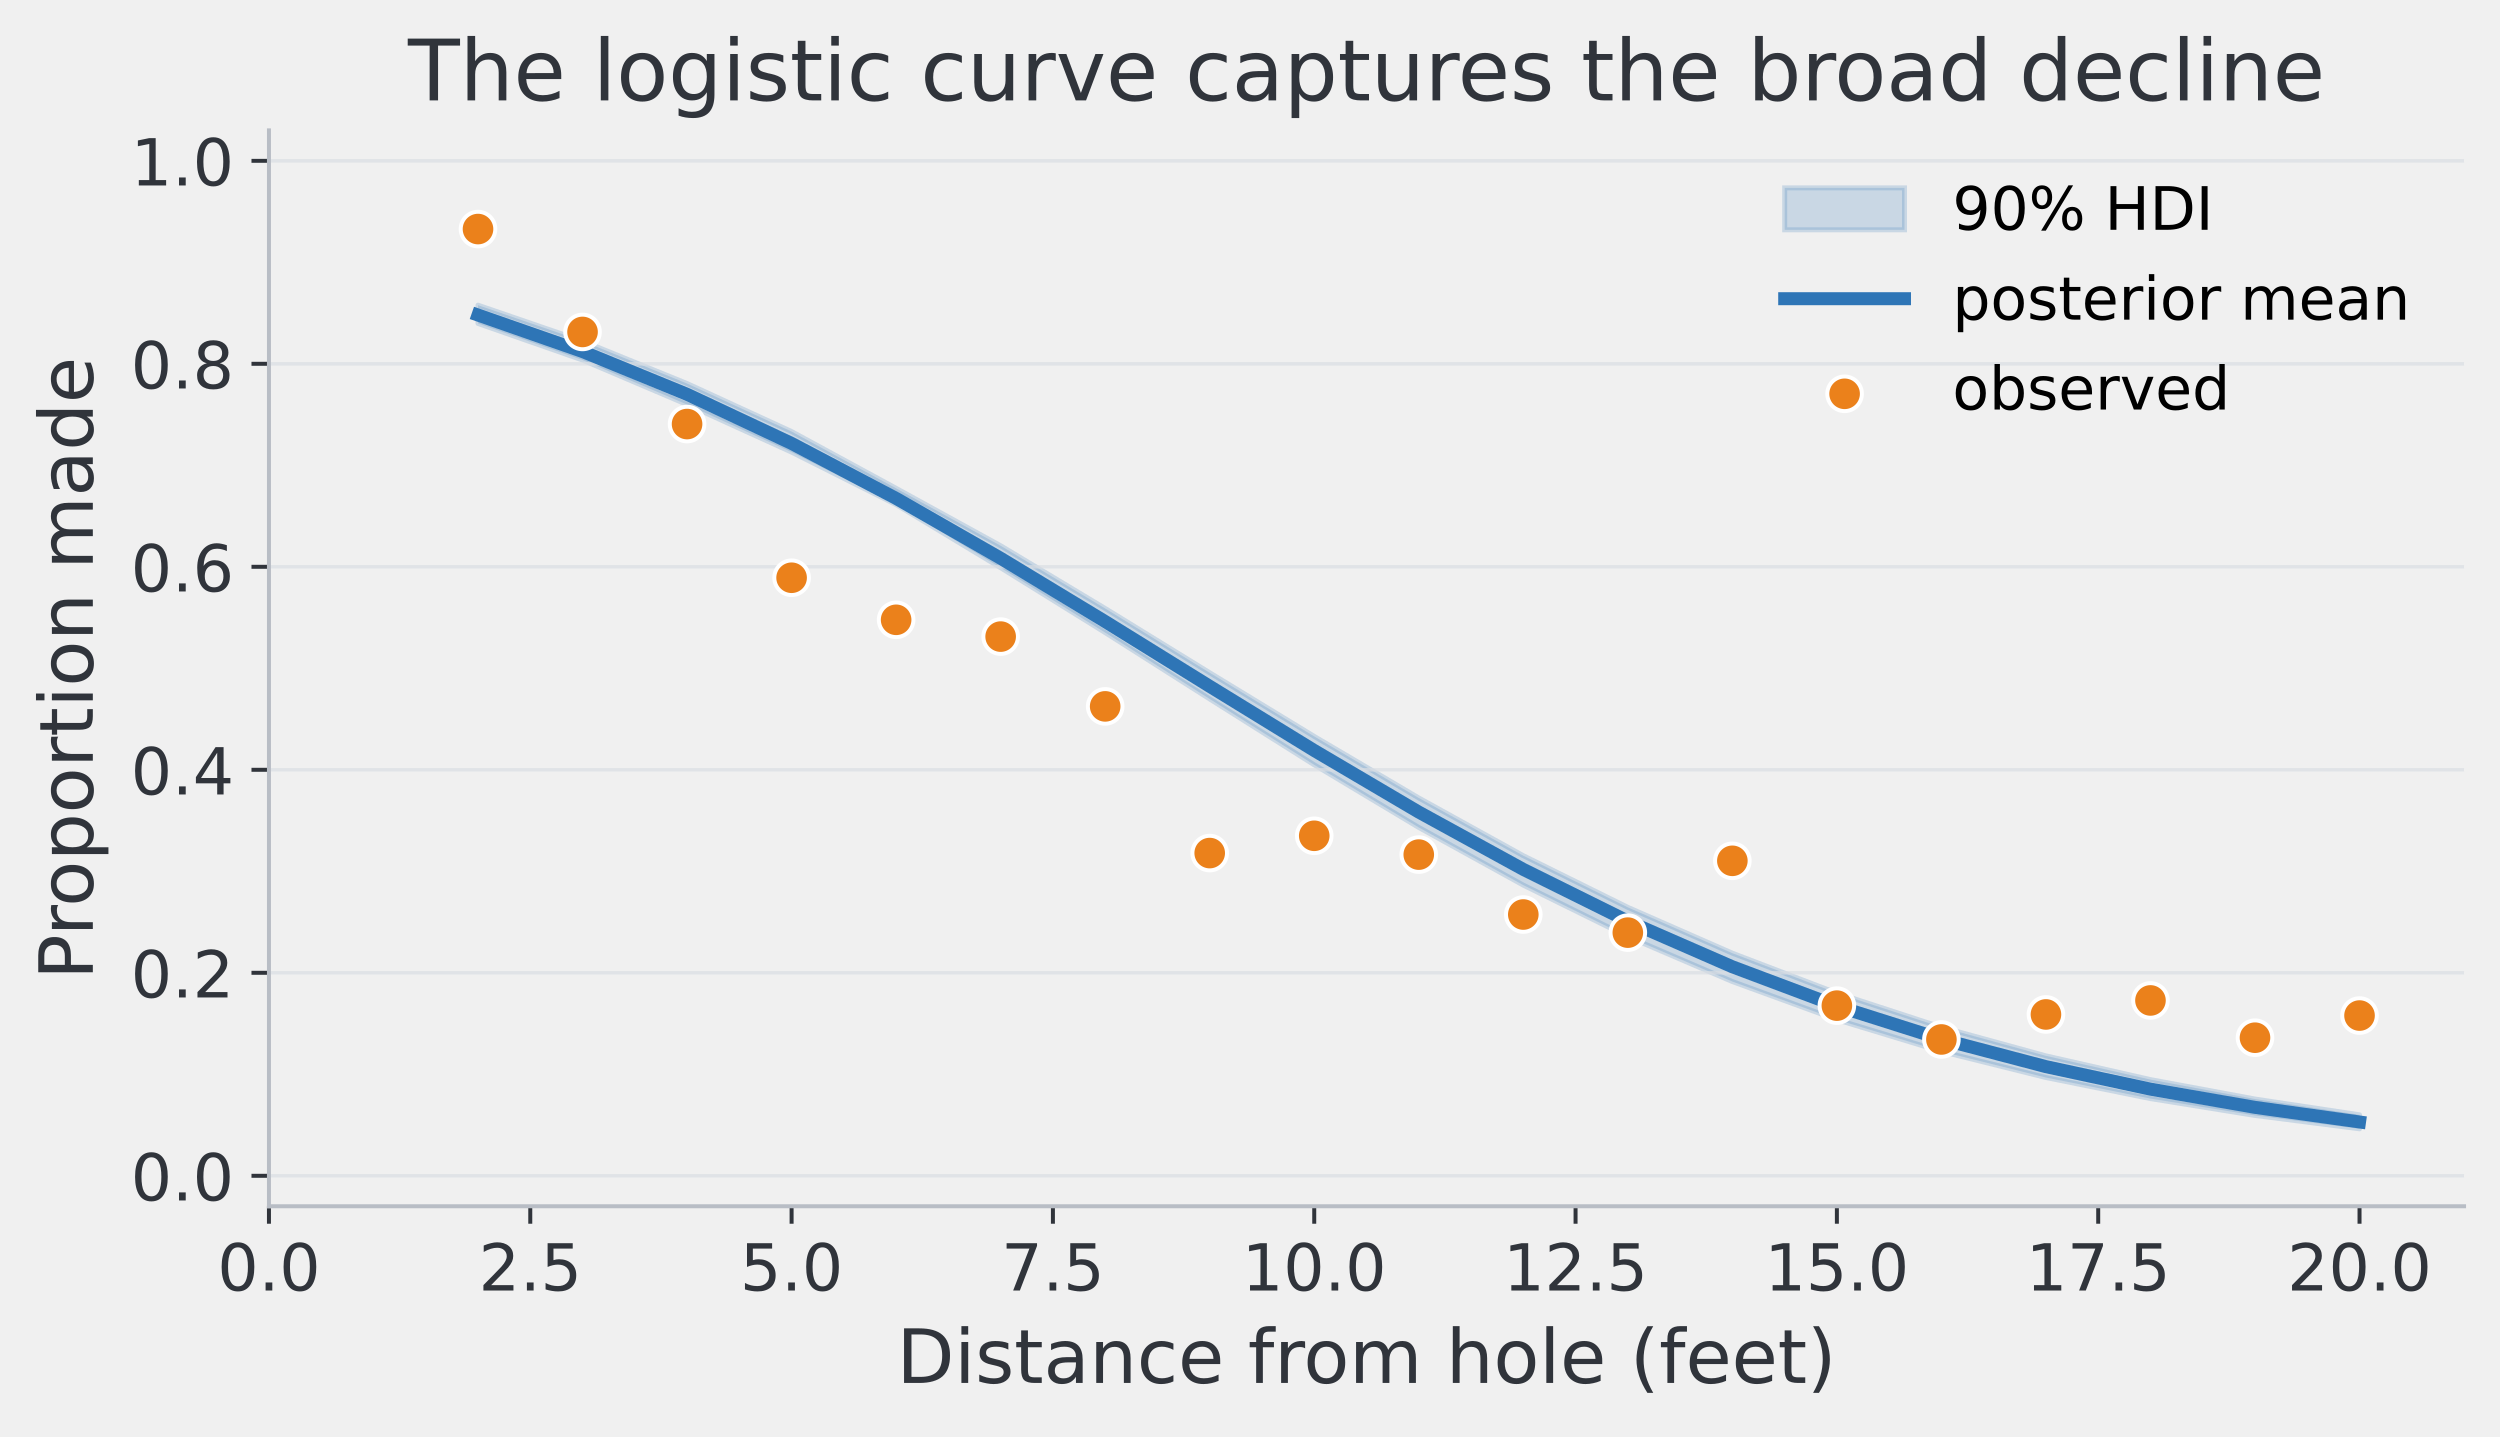
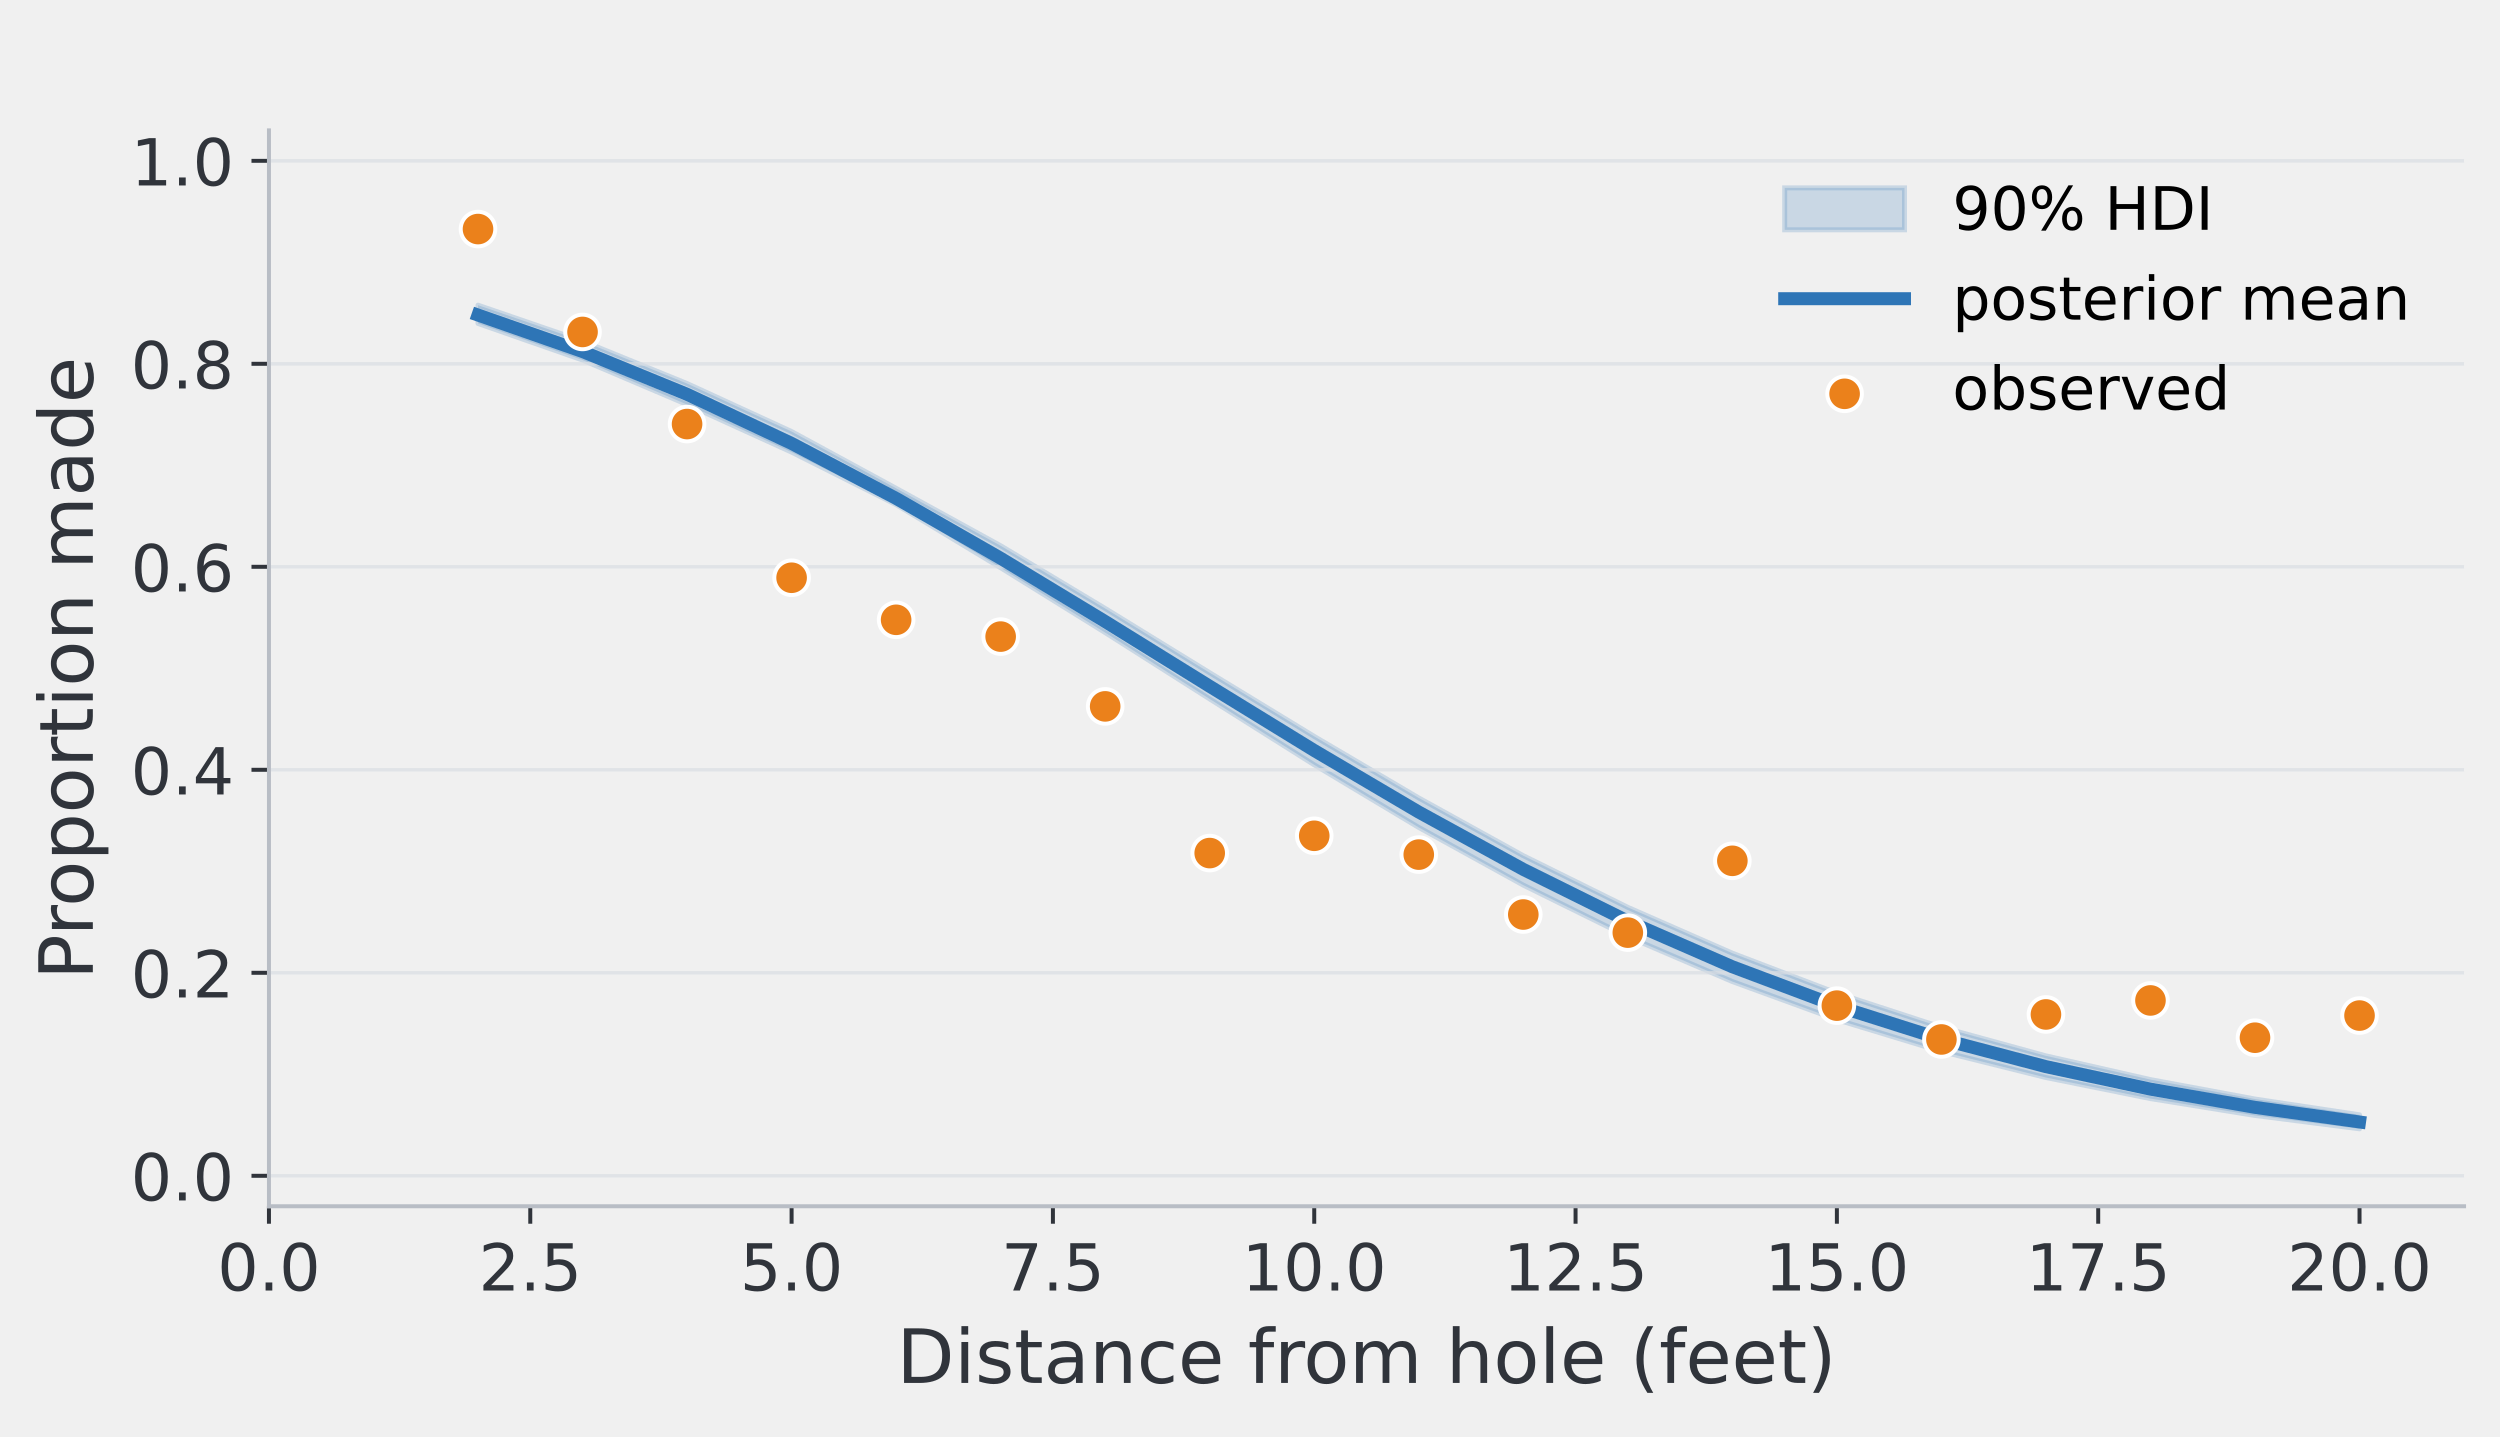
<svg xmlns="http://www.w3.org/2000/svg" xmlns:xlink="http://www.w3.org/1999/xlink" width="500.792pt" height="287.835pt" viewBox="0 0 500.792 287.835" version="1.1">
  <defs>
    <style type="text/css">*{stroke-linejoin: round; stroke-linecap: butt}</style>
  </defs>
  <g id="figure_1">
    <g id="patch_1">
      <path d="M 0 287.835  L 500.792 287.835  L 500.792 0  L 0 0  L 0 287.835  z " style="fill: none" />
    </g>
    <g id="axes_1">
      <g id="patch_2">
        <path d="M 53.875 241.634  L 493.592 241.634  L 493.592 26.117  L 53.875 26.117  L 53.875 241.634  z " style="fill: none" />
      </g>
      <g id="FillBetweenPolyCollection_1">
        <defs>
          <path id="mb45b1e01c9" d="M 95.753 -226.703  L 95.753 -223.04  L 116.692 -215.712  L 137.631 -206.797  L 158.57 -197.266  L 179.509 -186.75  L 200.447 -174.11  L 221.386 -161.115  L 242.325 -147.817  L 263.264 -134.628  L 284.203 -122.082  L 305.142 -110.528  L 326.081 -100.201  L 347.02 -91.214  L 367.958 -83.574  L 388.897 -77.206  L 409.836 -71.987  L 430.775 -67.767  L 451.714 -64.392  L 472.653 -61.716  L 472.653 -64.517  L 472.653 -64.517  L 451.714 -67.678  L 430.775 -71.573  L 409.836 -76.329  L 388.897 -82.069  L 367.958 -88.901  L 347.02 -96.897  L 326.081 -106.077  L 305.142 -116.427  L 284.203 -127.989  L 263.264 -140.318  L 242.325 -153.07  L 221.386 -165.95  L 200.447 -178.511  L 179.509 -190.012  L 158.57 -201.386  L 137.631 -211.004  L 116.692 -219.518  L 95.753 -226.703  z " style="stroke: #2e75b6; stroke-opacity: 0.2" />
        </defs>
        <g clip-path="url(#p898a033205)">
          <use xlink:href="#mb45b1e01c9" x="0" y="287.835" style="fill: #2e75b6; fill-opacity: 0.2; stroke: #2e75b6; stroke-opacity: 0.2" />
        </g>
      </g>
      <g id="matplotlib.axis_1">
        <g id="xtick_1">
          <g id="line2d_1">
            <defs>
              <path id="m9f1167a278" d="M 0 0  L 0 3.5  " style="stroke: #30343b; stroke-width: 0.8" />
            </defs>
            <g>
              <use xlink:href="#m9f1167a278" x="53.875" y="241.634" style="fill: #30343b; stroke: #30343b; stroke-width: 0.8" />
            </g>
          </g>
          <g id="text_1">
            <text style="font-size: 13px; font-family: 'DejaVu Sans', 'Bitstream Vera Sans', 'Computer Modern Sans Serif', 'Lucida Grande', 'Verdana', 'Geneva', 'Lucid', 'Arial', 'Helvetica', 'Avant Garde', sans-serif; text-anchor: middle; fill: #30343b" x="53.875" y="258.511" transform="rotate(-0 53.87523 258.5108)">0.0</text>
          </g>
        </g>
        <g id="xtick_2">
          <g id="line2d_2">
            <g>
              <use xlink:href="#m9f1167a278" x="106.222" y="241.634" style="fill: #30343b; stroke: #30343b; stroke-width: 0.8" />
            </g>
          </g>
          <g id="text_2">
            <text style="font-size: 13px; font-family: 'DejaVu Sans', 'Bitstream Vera Sans', 'Computer Modern Sans Serif', 'Lucida Grande', 'Verdana', 'Geneva', 'Lucid', 'Arial', 'Helvetica', 'Avant Garde', sans-serif; text-anchor: middle; fill: #30343b" x="106.222" y="258.511" transform="rotate(-0 106.2224 258.5108)">2.5</text>
          </g>
        </g>
        <g id="xtick_3">
          <g id="line2d_3">
            <g>
              <use xlink:href="#m9f1167a278" x="158.57" y="241.634" style="fill: #30343b; stroke: #30343b; stroke-width: 0.8" />
            </g>
          </g>
          <g id="text_3">
            <text style="font-size: 13px; font-family: 'DejaVu Sans', 'Bitstream Vera Sans', 'Computer Modern Sans Serif', 'Lucida Grande', 'Verdana', 'Geneva', 'Lucid', 'Arial', 'Helvetica', 'Avant Garde', sans-serif; text-anchor: middle; fill: #30343b" x="158.57" y="258.511" transform="rotate(-0 158.5696 258.5108)">5.0</text>
          </g>
        </g>
        <g id="xtick_4">
          <g id="line2d_4">
            <g>
              <use xlink:href="#m9f1167a278" x="210.917" y="241.634" style="fill: #30343b; stroke: #30343b; stroke-width: 0.8" />
            </g>
          </g>
          <g id="text_4">
            <text style="font-size: 13px; font-family: 'DejaVu Sans', 'Bitstream Vera Sans', 'Computer Modern Sans Serif', 'Lucida Grande', 'Verdana', 'Geneva', 'Lucid', 'Arial', 'Helvetica', 'Avant Garde', sans-serif; text-anchor: middle; fill: #30343b" x="210.917" y="258.511" transform="rotate(-0 210.9168 258.5108)">7.5</text>
          </g>
        </g>
        <g id="xtick_5">
          <g id="line2d_5">
            <g>
              <use xlink:href="#m9f1167a278" x="263.264" y="241.634" style="fill: #30343b; stroke: #30343b; stroke-width: 0.8" />
            </g>
          </g>
          <g id="text_5">
            <text style="font-size: 13px; font-family: 'DejaVu Sans', 'Bitstream Vera Sans', 'Computer Modern Sans Serif', 'Lucida Grande', 'Verdana', 'Geneva', 'Lucid', 'Arial', 'Helvetica', 'Avant Garde', sans-serif; text-anchor: middle; fill: #30343b" x="263.264" y="258.511" transform="rotate(-0 263.264 258.5108)">10.0</text>
          </g>
        </g>
        <g id="xtick_6">
          <g id="line2d_6">
            <g>
              <use xlink:href="#m9f1167a278" x="315.611" y="241.634" style="fill: #30343b; stroke: #30343b; stroke-width: 0.8" />
            </g>
          </g>
          <g id="text_6">
            <text style="font-size: 13px; font-family: 'DejaVu Sans', 'Bitstream Vera Sans', 'Computer Modern Sans Serif', 'Lucida Grande', 'Verdana', 'Geneva', 'Lucid', 'Arial', 'Helvetica', 'Avant Garde', sans-serif; text-anchor: middle; fill: #30343b" x="315.611" y="258.511" transform="rotate(-0 315.6112 258.5108)">12.5</text>
          </g>
        </g>
        <g id="xtick_7">
          <g id="line2d_7">
            <g>
              <use xlink:href="#m9f1167a278" x="367.958" y="241.634" style="fill: #30343b; stroke: #30343b; stroke-width: 0.8" />
            </g>
          </g>
          <g id="text_7">
            <text style="font-size: 13px; font-family: 'DejaVu Sans', 'Bitstream Vera Sans', 'Computer Modern Sans Serif', 'Lucida Grande', 'Verdana', 'Geneva', 'Lucid', 'Arial', 'Helvetica', 'Avant Garde', sans-serif; text-anchor: middle; fill: #30343b" x="367.958" y="258.511" transform="rotate(-0 367.9584 258.5108)">15.0</text>
          </g>
        </g>
        <g id="xtick_8">
          <g id="line2d_8">
            <g>
              <use xlink:href="#m9f1167a278" x="420.306" y="241.634" style="fill: #30343b; stroke: #30343b; stroke-width: 0.8" />
            </g>
          </g>
          <g id="text_8">
            <text style="font-size: 13px; font-family: 'DejaVu Sans', 'Bitstream Vera Sans', 'Computer Modern Sans Serif', 'Lucida Grande', 'Verdana', 'Geneva', 'Lucid', 'Arial', 'Helvetica', 'Avant Garde', sans-serif; text-anchor: middle; fill: #30343b" x="420.306" y="258.511" transform="rotate(-0 420.3056 258.5108)">17.5</text>
          </g>
        </g>
        <g id="xtick_9">
          <g id="line2d_9">
            <g>
              <use xlink:href="#m9f1167a278" x="472.653" y="241.634" style="fill: #30343b; stroke: #30343b; stroke-width: 0.8" />
            </g>
          </g>
          <g id="text_9">
            <text style="font-size: 13px; font-family: 'DejaVu Sans', 'Bitstream Vera Sans', 'Computer Modern Sans Serif', 'Lucida Grande', 'Verdana', 'Geneva', 'Lucid', 'Arial', 'Helvetica', 'Avant Garde', sans-serif; text-anchor: middle; fill: #30343b" x="472.653" y="258.511" transform="rotate(-0 472.6528 258.5108)">20.0</text>
          </g>
        </g>
        <g id="text_10">
          <text style="font-size: 15px; font-family: 'DejaVu Sans', 'Bitstream Vera Sans', 'Computer Modern Sans Serif', 'Lucida Grande', 'Verdana', 'Geneva', 'Lucid', 'Arial', 'Helvetica', 'Avant Garde', sans-serif; text-anchor: middle; fill: #30343b" x="273.733" y="277.031" transform="rotate(-0 273.7335 277.0315)">Distance from hole (feet)</text>
        </g>
      </g>
      <g id="matplotlib.axis_2">
        <g id="ytick_1">
          <g id="line2d_10">
            <path d="M 53.875 235.534  L 493.592 235.534  " clip-path="url(#p898a033205)" style="fill: none; stroke: #d9dde3; stroke-opacity: 0.7; stroke-width: 0.7; stroke-linecap: square" />
          </g>
          <g id="line2d_11">
            <defs>
              <path id="m886a5dfbd2" d="M 0 0  L -3.5 0  " style="stroke: #30343b; stroke-width: 0.8" />
            </defs>
            <g>
              <use xlink:href="#m886a5dfbd2" x="53.875" y="235.534" style="fill: #30343b; stroke: #30343b; stroke-width: 0.8" />
            </g>
          </g>
          <g id="text_11">
            <text style="font-size: 13px; font-family: 'DejaVu Sans', 'Bitstream Vera Sans', 'Computer Modern Sans Serif', 'Lucida Grande', 'Verdana', 'Geneva', 'Lucid', 'Arial', 'Helvetica', 'Avant Garde', sans-serif; text-anchor: end; fill: #30343b" x="46.875" y="240.473" transform="rotate(-0 46.87523 240.4728)">0.0</text>
          </g>
        </g>
        <g id="ytick_2">
          <g id="line2d_12">
            <path d="M 53.875 194.871  L 493.592 194.871  " clip-path="url(#p898a033205)" style="fill: none; stroke: #d9dde3; stroke-opacity: 0.7; stroke-width: 0.7; stroke-linecap: square" />
          </g>
          <g id="line2d_13">
            <g>
              <use xlink:href="#m886a5dfbd2" x="53.875" y="194.871" style="fill: #30343b; stroke: #30343b; stroke-width: 0.8" />
            </g>
          </g>
          <g id="text_12">
            <text style="font-size: 13px; font-family: 'DejaVu Sans', 'Bitstream Vera Sans', 'Computer Modern Sans Serif', 'Lucida Grande', 'Verdana', 'Geneva', 'Lucid', 'Arial', 'Helvetica', 'Avant Garde', sans-serif; text-anchor: end; fill: #30343b" x="46.875" y="199.809" transform="rotate(-0 46.87523 199.8093)">0.2</text>
          </g>
        </g>
        <g id="ytick_3">
          <g id="line2d_14">
            <path d="M 53.875 154.207  L 493.592 154.207  " clip-path="url(#p898a033205)" style="fill: none; stroke: #d9dde3; stroke-opacity: 0.7; stroke-width: 0.7; stroke-linecap: square" />
          </g>
          <g id="line2d_15">
            <g>
              <use xlink:href="#m886a5dfbd2" x="53.875" y="154.207" style="fill: #30343b; stroke: #30343b; stroke-width: 0.8" />
            </g>
          </g>
          <g id="text_13">
            <text style="font-size: 13px; font-family: 'DejaVu Sans', 'Bitstream Vera Sans', 'Computer Modern Sans Serif', 'Lucida Grande', 'Verdana', 'Geneva', 'Lucid', 'Arial', 'Helvetica', 'Avant Garde', sans-serif; text-anchor: end; fill: #30343b" x="46.875" y="159.146" transform="rotate(-0 46.87523 159.1458)">0.4</text>
          </g>
        </g>
        <g id="ytick_4">
          <g id="line2d_16">
            <path d="M 53.875 113.544  L 493.592 113.544  " clip-path="url(#p898a033205)" style="fill: none; stroke: #d9dde3; stroke-opacity: 0.7; stroke-width: 0.7; stroke-linecap: square" />
          </g>
          <g id="line2d_17">
            <g>
              <use xlink:href="#m886a5dfbd2" x="53.875" y="113.544" style="fill: #30343b; stroke: #30343b; stroke-width: 0.8" />
            </g>
          </g>
          <g id="text_14">
            <text style="font-size: 13px; font-family: 'DejaVu Sans', 'Bitstream Vera Sans', 'Computer Modern Sans Serif', 'Lucida Grande', 'Verdana', 'Geneva', 'Lucid', 'Arial', 'Helvetica', 'Avant Garde', sans-serif; text-anchor: end; fill: #30343b" x="46.875" y="118.482" transform="rotate(-0 46.87523 118.4823)">0.6</text>
          </g>
        </g>
        <g id="ytick_5">
          <g id="line2d_18">
            <path d="M 53.875 72.88  L 493.592 72.88  " clip-path="url(#p898a033205)" style="fill: none; stroke: #d9dde3; stroke-opacity: 0.7; stroke-width: 0.7; stroke-linecap: square" />
          </g>
          <g id="line2d_19">
            <g>
              <use xlink:href="#m886a5dfbd2" x="53.875" y="72.88" style="fill: #30343b; stroke: #30343b; stroke-width: 0.8" />
            </g>
          </g>
          <g id="text_15">
            <text style="font-size: 13px; font-family: 'DejaVu Sans', 'Bitstream Vera Sans', 'Computer Modern Sans Serif', 'Lucida Grande', 'Verdana', 'Geneva', 'Lucid', 'Arial', 'Helvetica', 'Avant Garde', sans-serif; text-anchor: end; fill: #30343b" x="46.875" y="77.819" transform="rotate(-0 46.87523 77.81883)">0.8</text>
          </g>
        </g>
        <g id="ytick_6">
          <g id="line2d_20">
            <path d="M 53.875 32.217  L 493.592 32.217  " clip-path="url(#p898a033205)" style="fill: none; stroke: #d9dde3; stroke-opacity: 0.7; stroke-width: 0.7; stroke-linecap: square" />
          </g>
          <g id="line2d_21">
            <g>
              <use xlink:href="#m886a5dfbd2" x="53.875" y="32.217" style="fill: #30343b; stroke: #30343b; stroke-width: 0.8" />
            </g>
          </g>
          <g id="text_16">
            <text style="font-size: 13px; font-family: 'DejaVu Sans', 'Bitstream Vera Sans', 'Computer Modern Sans Serif', 'Lucida Grande', 'Verdana', 'Geneva', 'Lucid', 'Arial', 'Helvetica', 'Avant Garde', sans-serif; text-anchor: end; fill: #30343b" x="46.875" y="37.155" transform="rotate(-0 46.87523 37.15534)">1.0</text>
          </g>
        </g>
        <g id="text_17">
          <text style="font-size: 15px; font-family: 'DejaVu Sans', 'Bitstream Vera Sans', 'Computer Modern Sans Serif', 'Lucida Grande', 'Verdana', 'Geneva', 'Lucid', 'Arial', 'Helvetica', 'Avant Garde', sans-serif; text-anchor: middle; fill: #30343b" x="18.598" y="133.876" transform="rotate(-90 18.59766 133.8756)">Proportion made</text>
        </g>
      </g>
      <g id="line2d_22">
        <path d="M 95.753 63.109  L 116.692 70.418  L 137.631 78.989  L 158.57 88.825  L 179.509 99.838  L 200.447 111.832  L 221.386 124.507  L 242.325 137.482  L 263.264 150.34  L 284.203 162.677  L 305.142 174.154  L 326.081 184.528  L 347.02 193.663  L 367.958 201.527  L 388.897 208.162  L 409.836 213.669  L 430.775 218.177  L 451.714 221.824  L 472.653 224.75  " clip-path="url(#p898a033205)" style="fill: none; stroke: #2e75b6; stroke-width: 2.6; stroke-linecap: square" />
      </g>
      <g id="patch_3">
        <path d="M 53.875 241.634  L 53.875 26.117  " style="fill: none; stroke: #b8bdc5; stroke-width: 0.8; stroke-linejoin: miter; stroke-linecap: square" />
      </g>
      <g id="patch_4">
        <path d="M 53.875 241.634  L 493.592 241.634  " style="fill: none; stroke: #b8bdc5; stroke-width: 0.8; stroke-linejoin: miter; stroke-linecap: square" />
      </g>
      <g id="PathCollection_1">
        <defs>
          <path id="m0464c42152" d="M 0 3.464  C 0.919 3.464 1.8 3.099 2.449 2.449  C 3.099 1.8 3.464 0.919 3.464 0  C 3.464 -0.919 3.099 -1.8 2.449 -2.449  C 1.8 -3.099 0.919 -3.464 0 -3.464  C -0.919 -3.464 -1.8 -3.099 -2.449 -2.449  C -3.099 -1.8 -3.464 -0.919 -3.464 0  C -3.464 0.919 -3.099 1.8 -2.449 2.449  C -1.8 3.099 -0.919 3.464 0 3.464  z " style="stroke: #ffffff; stroke-width: 0.8" />
        </defs>
        <g clip-path="url(#p898a033205)">
          <use xlink:href="#m0464c42152" x="95.753" y="45.884" style="fill: #eb811b; stroke: #ffffff; stroke-width: 0.8" />
          <use xlink:href="#m0464c42152" x="116.692" y="66.494" style="fill: #eb811b; stroke: #ffffff; stroke-width: 0.8" />
          <use xlink:href="#m0464c42152" x="137.631" y="84.945" style="fill: #eb811b; stroke: #ffffff; stroke-width: 0.8" />
          <use xlink:href="#m0464c42152" x="158.57" y="115.733" style="fill: #eb811b; stroke: #ffffff; stroke-width: 0.8" />
          <use xlink:href="#m0464c42152" x="179.509" y="124.158" style="fill: #eb811b; stroke: #ffffff; stroke-width: 0.8" />
          <use xlink:href="#m0464c42152" x="200.447" y="127.522" style="fill: #eb811b; stroke: #ffffff; stroke-width: 0.8" />
          <use xlink:href="#m0464c42152" x="221.386" y="141.5" style="fill: #eb811b; stroke: #ffffff; stroke-width: 0.8" />
          <use xlink:href="#m0464c42152" x="242.325" y="170.885" style="fill: #eb811b; stroke: #ffffff; stroke-width: 0.8" />
          <use xlink:href="#m0464c42152" x="263.264" y="167.423" style="fill: #eb811b; stroke: #ffffff; stroke-width: 0.8" />
          <use xlink:href="#m0464c42152" x="284.203" y="171.193" style="fill: #eb811b; stroke: #ffffff; stroke-width: 0.8" />
          <use xlink:href="#m0464c42152" x="305.142" y="183.195" style="fill: #eb811b; stroke: #ffffff; stroke-width: 0.8" />
          <use xlink:href="#m0464c42152" x="326.081" y="186.823" style="fill: #eb811b; stroke: #ffffff; stroke-width: 0.8" />
          <use xlink:href="#m0464c42152" x="347.02" y="172.436" style="fill: #eb811b; stroke: #ffffff; stroke-width: 0.8" />
          <use xlink:href="#m0464c42152" x="367.958" y="201.445" style="fill: #eb811b; stroke: #ffffff; stroke-width: 0.8" />
          <use xlink:href="#m0464c42152" x="388.897" y="208.223" style="fill: #eb811b; stroke: #ffffff; stroke-width: 0.8" />
          <use xlink:href="#m0464c42152" x="409.836" y="203.212" style="fill: #eb811b; stroke: #ffffff; stroke-width: 0.8" />
          <use xlink:href="#m0464c42152" x="430.775" y="200.406" style="fill: #eb811b; stroke: #ffffff; stroke-width: 0.8" />
          <use xlink:href="#m0464c42152" x="451.714" y="207.872" style="fill: #eb811b; stroke: #ffffff; stroke-width: 0.8" />
          <use xlink:href="#m0464c42152" x="472.653" y="203.432" style="fill: #eb811b; stroke: #ffffff; stroke-width: 0.8" />
        </g>
      </g>
      <g id="text_18">
-         <text style="font-size: 17px; font-family: 'DejaVu Sans', 'Bitstream Vera Sans', 'Computer Modern Sans Serif', 'Lucida Grande', 'Verdana', 'Geneva', 'Lucid', 'Arial', 'Helvetica', 'Avant Garde', sans-serif; text-anchor: middle; fill: #30343b" x="273.733" y="20.117" transform="rotate(-0 273.7335 20.11734)">The logistic curve captures the broad decline</text>
-       </g>
+    </g>
      <g id="legend_1">
        <g id="patch_5">
          <path d="M 357.504 46.035  L 381.504 46.035  L 381.504 37.635  L 357.504 37.635  z " style="fill: #2e75b6; fill-opacity: 0.2; stroke: #2e75b6; stroke-opacity: 0.2; stroke-linejoin: miter" />
        </g>
        <g id="text_19">
          <text style="font-size: 12px; font-family: 'DejaVu Sans', 'Bitstream Vera Sans', 'Computer Modern Sans Serif', 'Lucida Grande', 'Verdana', 'Geneva', 'Lucid', 'Arial', 'Helvetica', 'Avant Garde', sans-serif; text-anchor: start" x="391.104" y="46.035" transform="rotate(-0 391.1042 46.03547)">90% HDI</text>
        </g>
        <g id="line2d_23">
          <path d="M 357.504 59.836  L 369.504 59.836  L 381.504 59.836  " style="fill: none; stroke: #2e75b6; stroke-width: 2.6; stroke-linecap: square" />
        </g>
        <g id="text_20">
          <text style="font-size: 12px; font-family: 'DejaVu Sans', 'Bitstream Vera Sans', 'Computer Modern Sans Serif', 'Lucida Grande', 'Verdana', 'Geneva', 'Lucid', 'Arial', 'Helvetica', 'Avant Garde', sans-serif; text-anchor: start" x="391.104" y="64.036" transform="rotate(-0 391.1042 64.03641)">posterior mean</text>
        </g>
        <g id="PathCollection_2">
          <g>
            <use xlink:href="#m0464c42152" x="369.504" y="78.887" style="fill: #eb811b; stroke: #ffffff; stroke-width: 0.8" />
          </g>
        </g>
        <g id="text_21">
          <text style="font-size: 12px; font-family: 'DejaVu Sans', 'Bitstream Vera Sans', 'Computer Modern Sans Serif', 'Lucida Grande', 'Verdana', 'Geneva', 'Lucid', 'Arial', 'Helvetica', 'Avant Garde', sans-serif; text-anchor: start" x="391.104" y="82.037" transform="rotate(-0 391.1042 82.03734)">observed</text>
        </g>
      </g>
    </g>
  </g>
  <defs>
    <clipPath id="p898a033205">
      <rect x="53.875" y="26.117" width="439.716" height="215.516" />
    </clipPath>
  </defs>
</svg>
